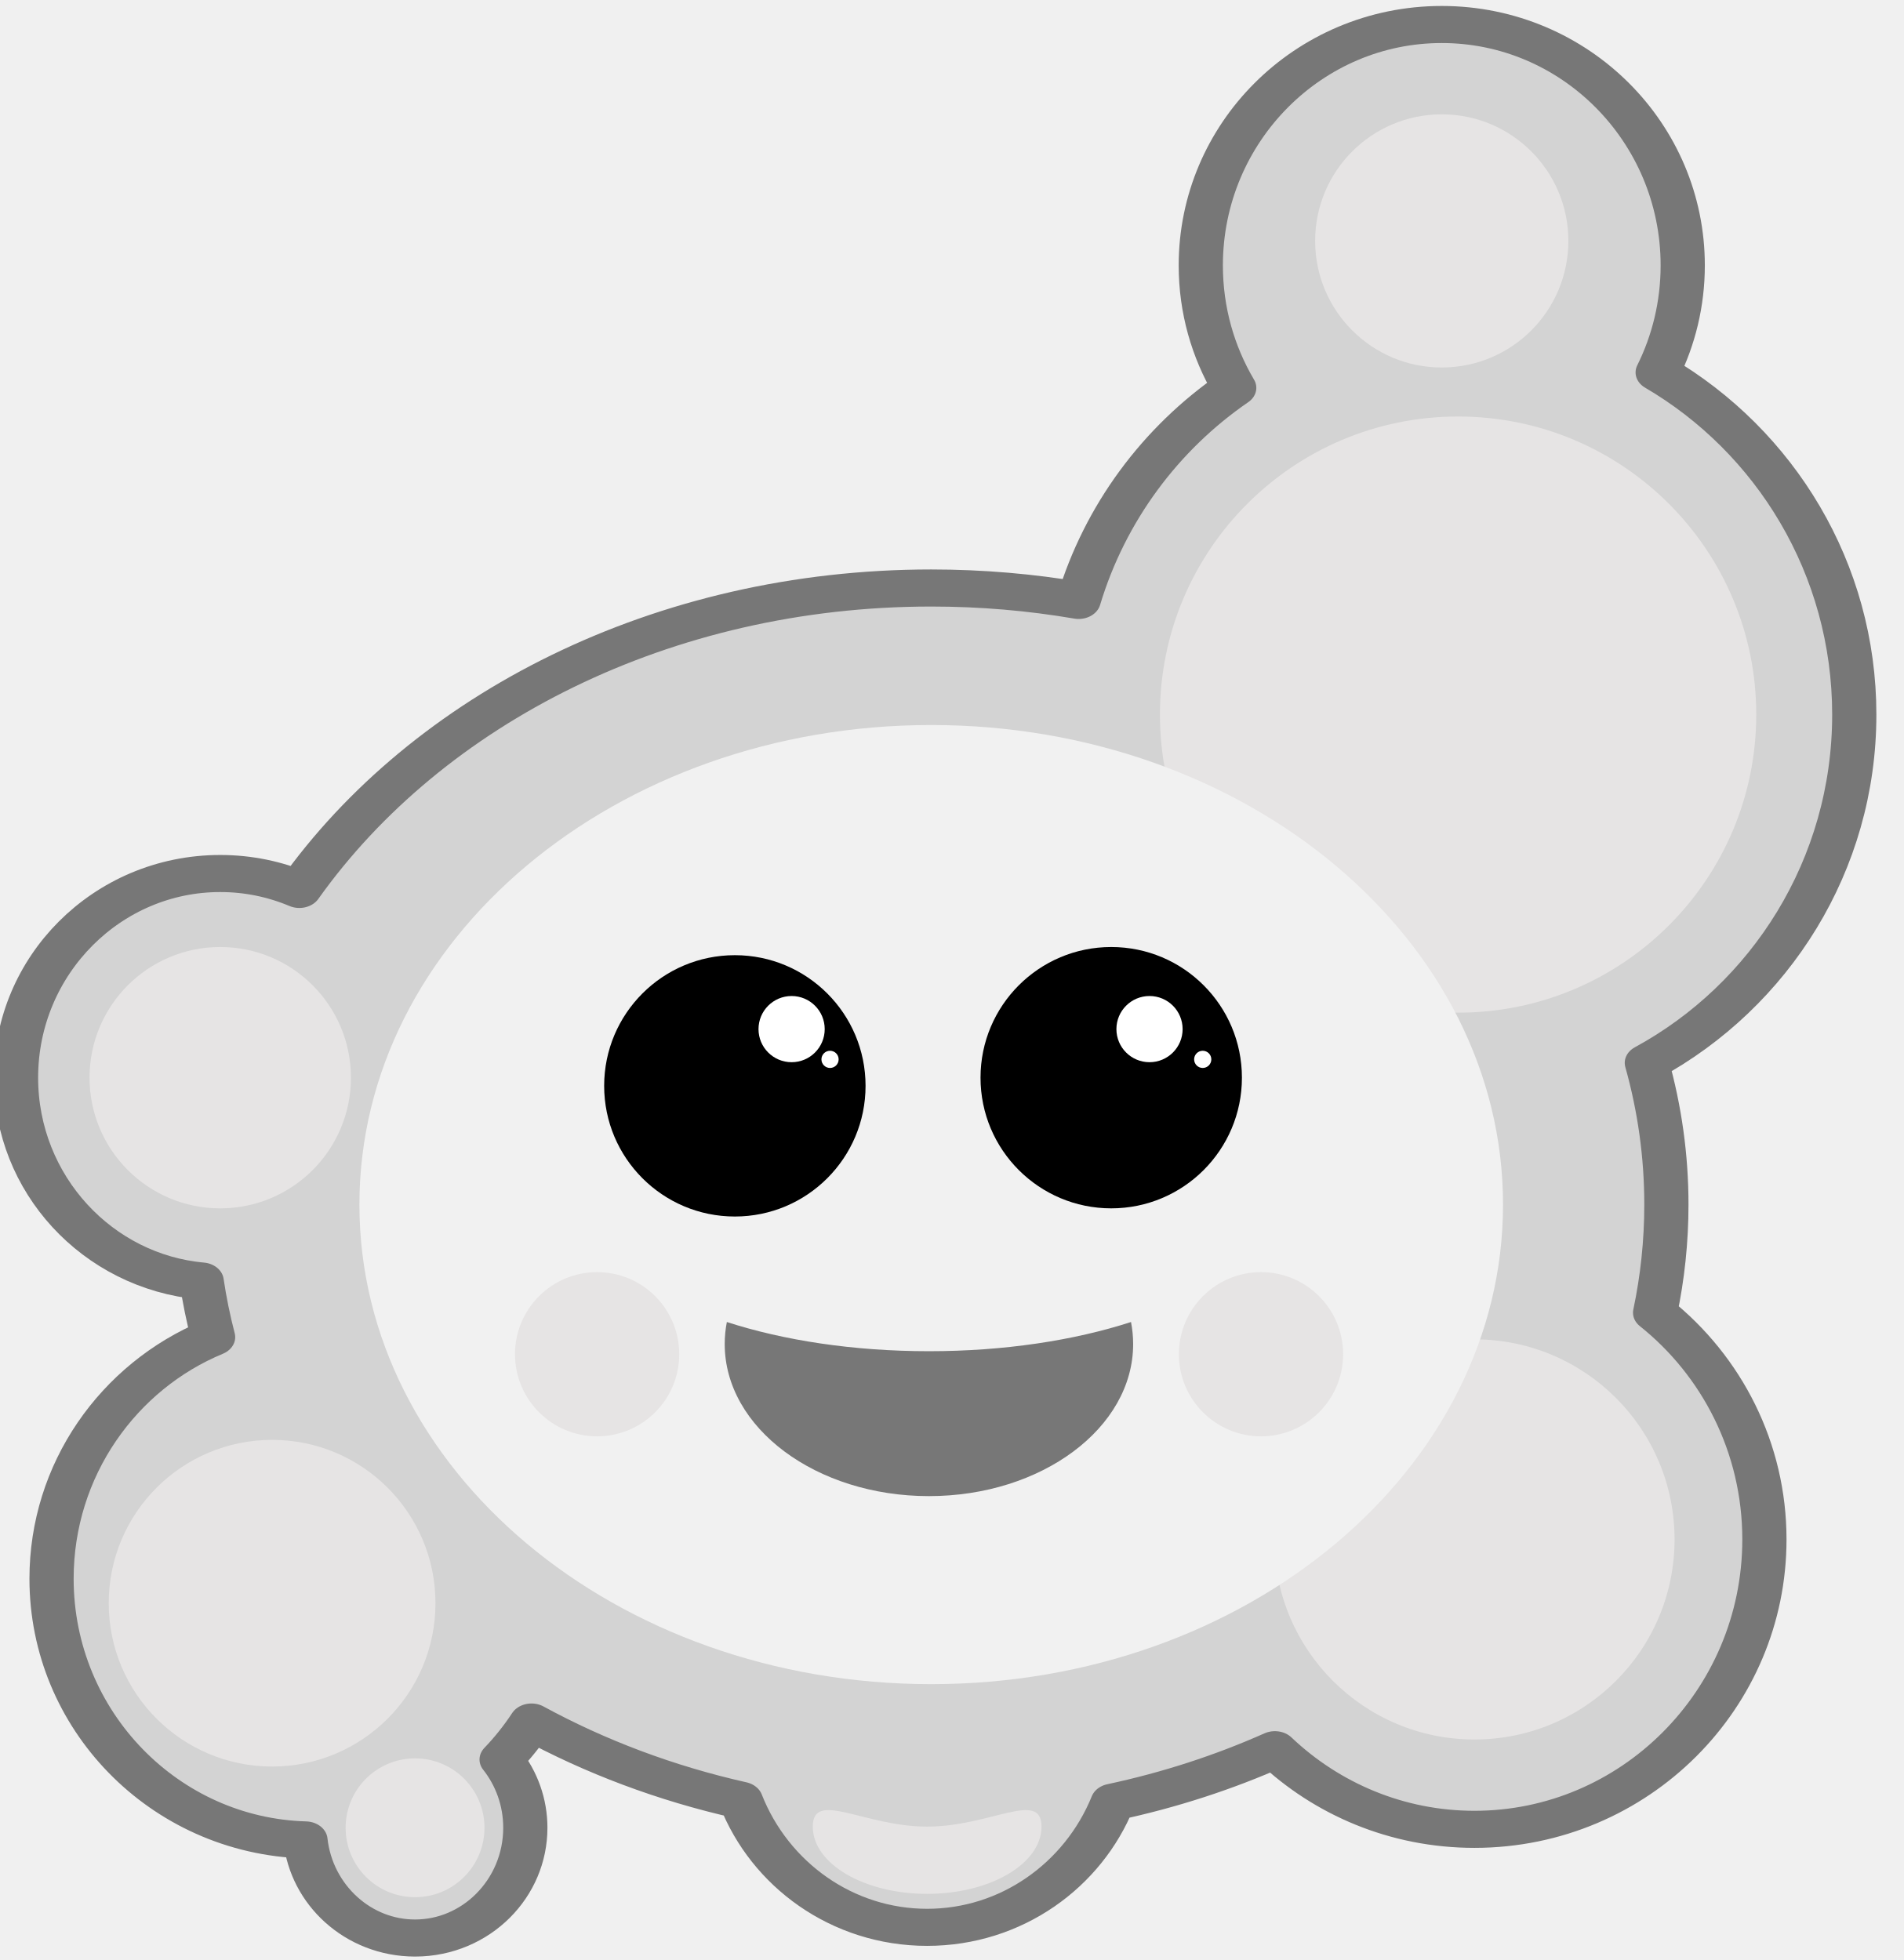
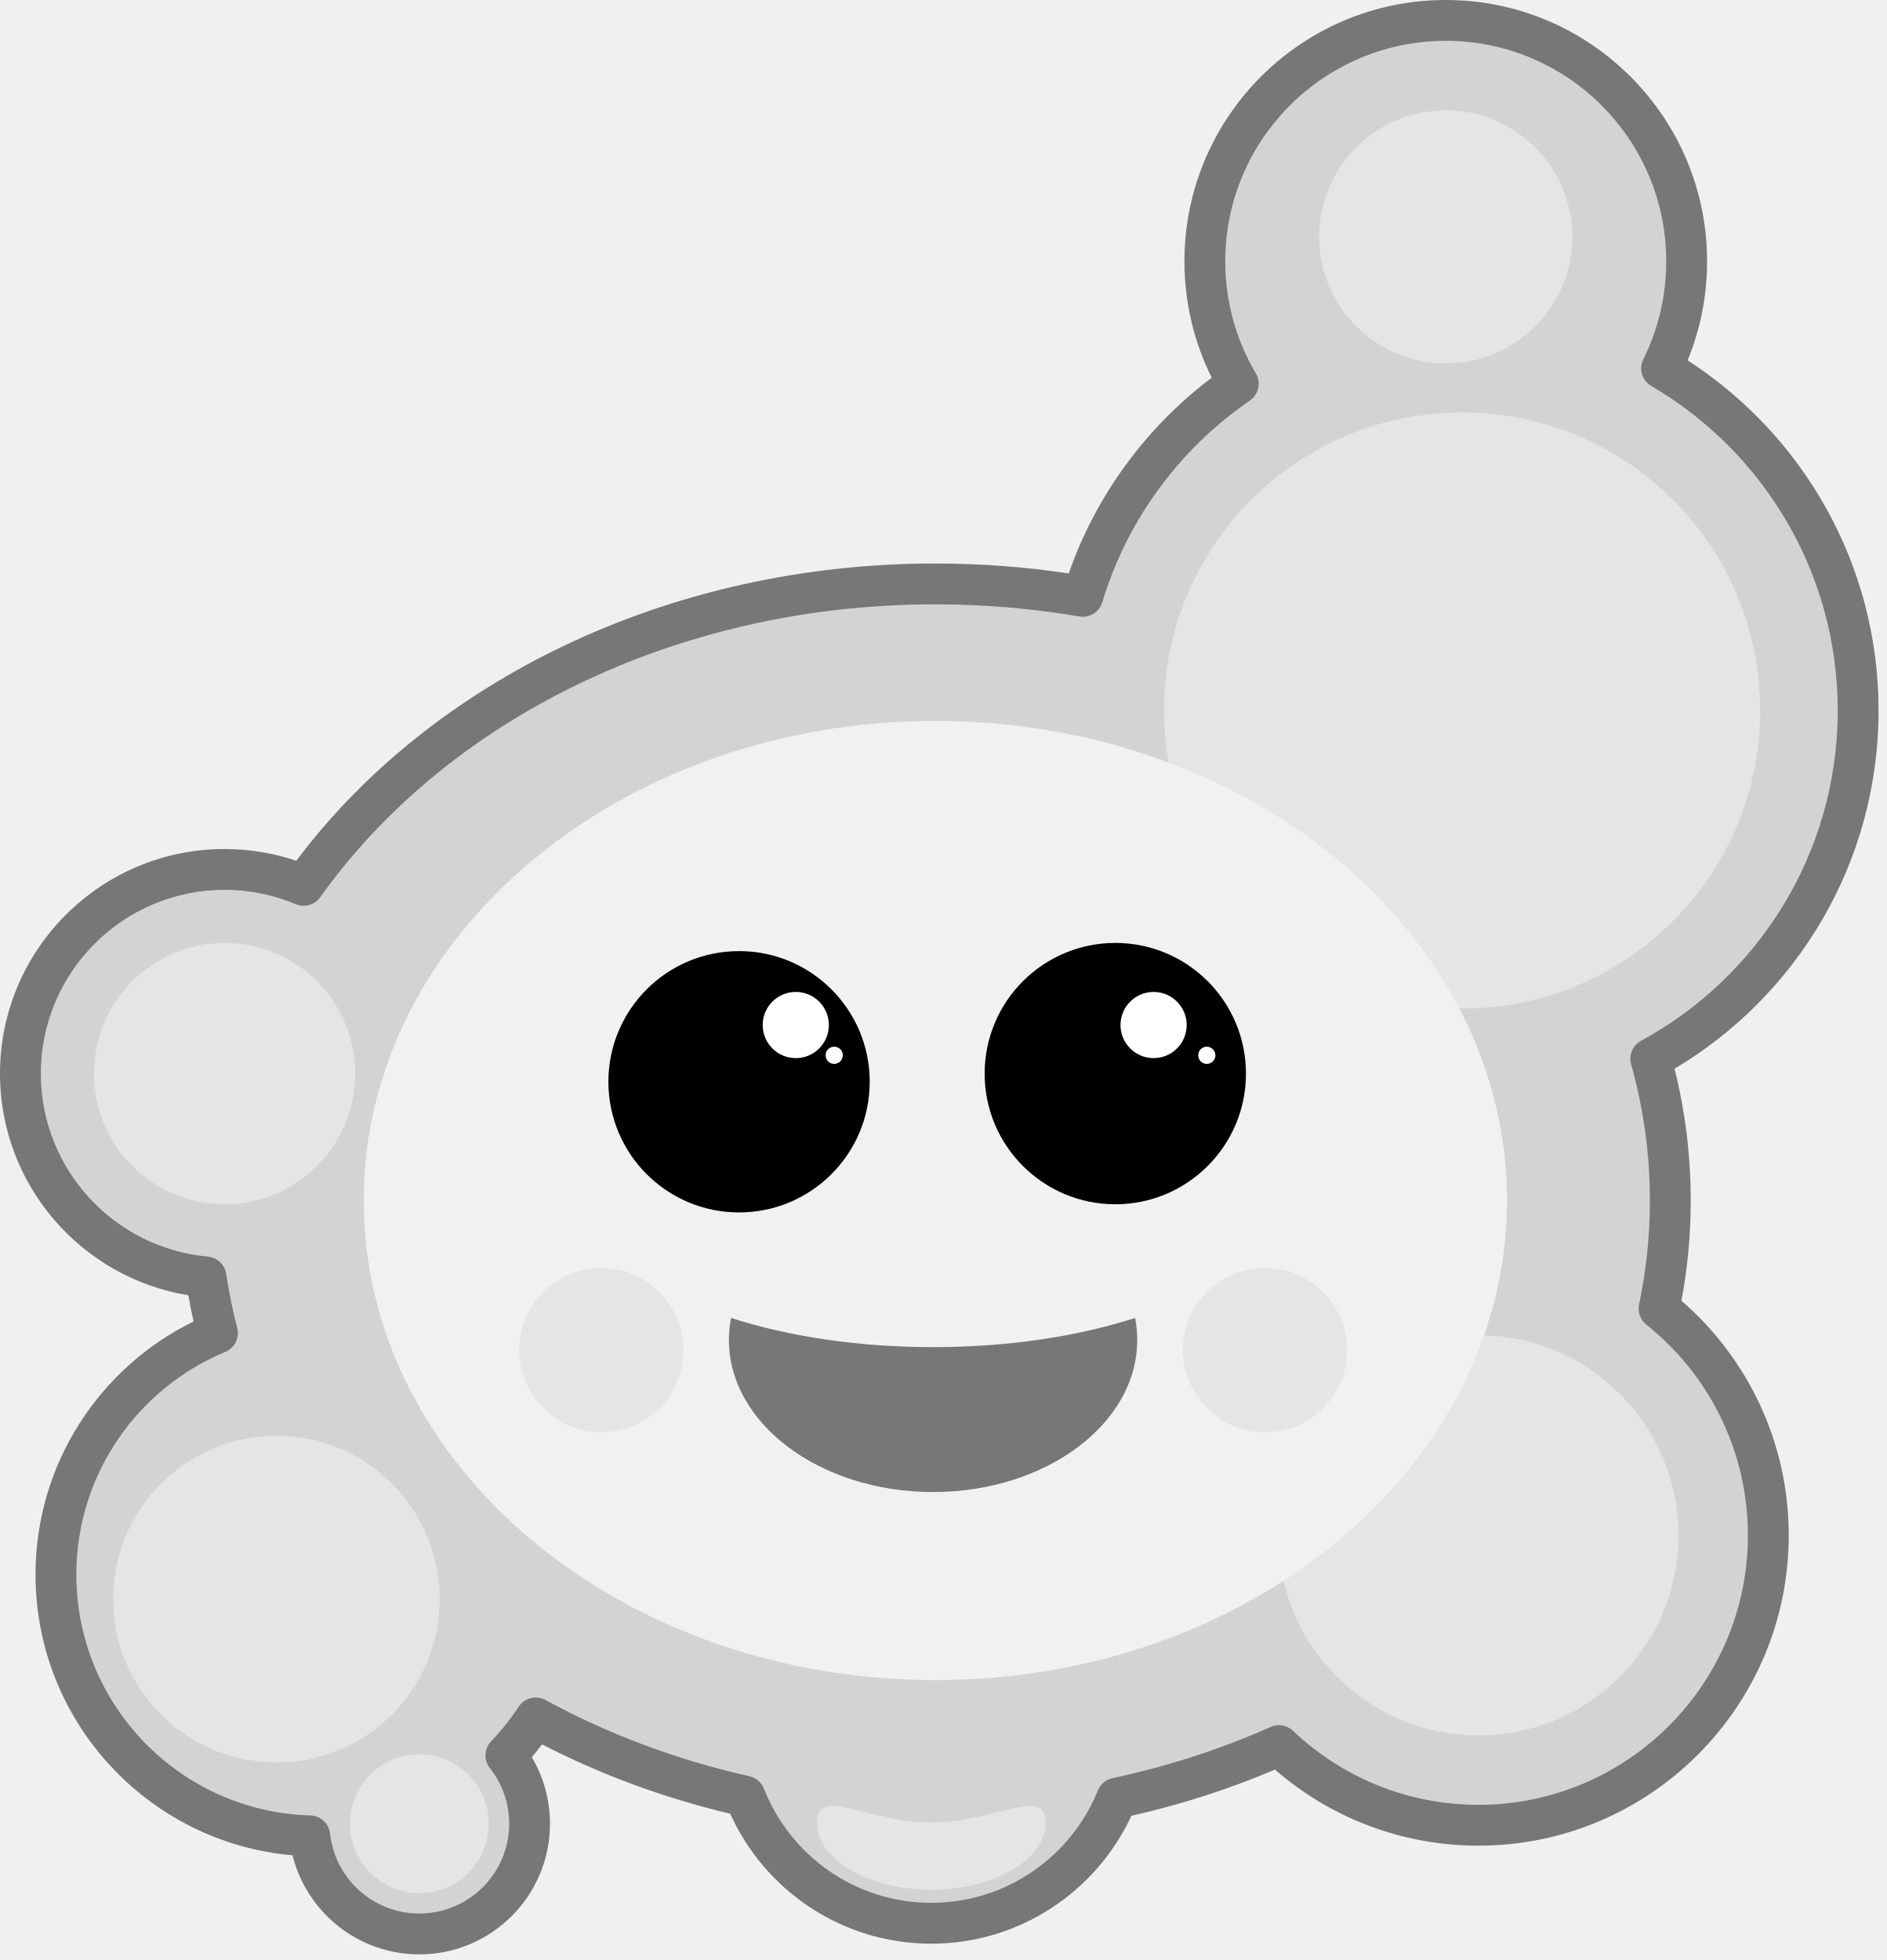
- <svg xmlns="http://www.w3.org/2000/svg" width="100%" height="100%" viewBox="0 0 233 240" version="1.1" xml:space="preserve" style="fill-rule:evenodd;clip-rule:evenodd;stroke-linecap:round;stroke-linejoin:round;stroke-miterlimit:1.5;">
-   <g transform="matrix(1,0,0,1,-537.3932,-22)">
-     <g id="Expanded" transform="matrix(0.595908,0,0,0.691643,10.01464,-49.93084)">
-       <rect x="885" y="104" width="391" height="347" style="fill:none;" />
-       <clipPath id="_clip1">
-         <rect x="885" y="104" width="391" height="347" />
-       </clipPath>
-       <g clip-path="url(#_clip1)">
-         <g transform="matrix(1.678112,0,0,1.445833,-732.6996,-78.175)">
-           <g transform="matrix(1.16129,0,0,0.974194,766.1935,76.22581)">
-             <path d="M191.591,212.107C180.626,210.925 172.022,199.926 172.022,186.549C172.022,172.386 181.668,160.887 193.55,160.887C196.506,160.887 199.324,161.599 201.889,162.887C215.416,140.206 240.196,125 268.5,125C273.822,125 279.02,125.538 284.042,126.562C286.814,115.579 292.685,106.191 300.441,99.842C298.202,95.331 296.917,90.07 296.917,84.454C296.917,67.741 308.299,54.172 322.319,54.172C336.34,54.172 347.722,67.741 347.722,84.454C347.722,89.284 346.772,93.851 345.081,97.904C357.474,106.544 365.806,122.577 365.806,140.911C365.806,159.802 356.959,176.251 343.939,184.685C345.287,190.406 346,196.37 346,202.5C346,207.136 345.592,211.677 344.81,216.09C351.831,222.769 356.333,233.056 356.333,244.586C356.333,264.698 342.636,281.026 325.764,281.026C317.617,281.026 310.21,277.219 304.728,271.017C299.371,273.857 293.642,276.088 287.634,277.616C284.504,286.834 276.92,293.344 268.069,293.344C259.141,293.344 251.5,286.718 248.422,277.369C240.498,275.247 233.072,271.898 226.362,267.539C225.433,269.223 224.378,270.8 223.212,272.249C224.777,274.61 225.712,277.592 225.712,280.832C225.712,288.48 220.503,294.689 214.087,294.689C208.103,294.689 203.17,289.289 202.532,282.358C187.689,281.858 175.767,267.338 175.767,249.524C175.767,235.837 182.805,224.094 192.798,219.161C192.291,216.846 191.886,214.493 191.591,212.107Z" style="fill:rgb(211,211,211);stroke:rgb(119,119,119);stroke-width:4.66px;" />
-           </g>
-           <g>
-             <g transform="matrix(0.258065,0,0,0.258065,928.02,270.0523)">
-               <circle cx="268.5" cy="202.5" r="77.5" style="fill:rgb(230,228,228);" />
-             </g>
-             <g transform="matrix(0.109677,0,0,0.109677,985.362,327.6007)">
-               <circle cx="268.5" cy="202.5" r="77.5" style="fill:rgb(230,228,228);" />
-             </g>
-             <g transform="matrix(0.180645,0,0,0.106262,1028.997,328.1479)">
-               <path d="M268.5,202.5C311.273,202.5 346,159.727 346,202.5C346,245.273 311.273,280 268.5,280C225.727,280 191,245.273 191,202.5C191,159.727 225.727,202.5 268.5,202.5Z" style="fill:rgb(230,228,228);" />
-             </g>
-             <g transform="matrix(0.316129,0,0,0.316129,1059.619,250.4839)">
-               <circle cx="268.5" cy="202.5" r="77.5" style="fill:rgb(230,228,228);" />
-             </g>
-             <g transform="matrix(0.470968,0,0,0.470968,1016.045,118.129)">
-               <circle cx="268.5" cy="202.5" r="77.5" style="fill:rgb(230,228,228);" />
-             </g>
-             <g transform="matrix(0.2,0,0,0.2,1086.8,115)">
-               <circle cx="268.5" cy="202.5" r="77.5" style="fill:rgb(230,228,228);" />
-             </g>
-             <g transform="matrix(0.206452,0,0,0.206452,935.5288,216.1546)">
-               <circle cx="268.5" cy="202.5" r="77.5" style="fill:rgb(230,228,228);" />
-             </g>
-           </g>
-           <g transform="matrix(0.903226,0,0,0.757706,835.4839,120.0645)">
-             <circle cx="268.5" cy="202.5" r="77.5" style="fill:rgb(241,241,241);" />
-           </g>
-           <g transform="matrix(0.206452,0,0,0.206452,998.5288,217.1546)">
-             <circle cx="268.5" cy="202.5" r="77.5" />
-           </g>
-           <g transform="matrix(0.206452,0,0,0.206452,1044.603,216.1546)">
-             <circle cx="268.5" cy="202.5" r="77.5" />
-           </g>
-           <g transform="matrix(0.052289,0,0,0.052289,1046.869,241.4249)">
-             <circle cx="268.5" cy="202.5" r="77.5" style="fill:white;" />
-           </g>
-           <g transform="matrix(0.129708,0,0,0.129708,1002.272,265.5574)">
+ <svg xmlns="http://www.w3.org/2000/svg" width="100%" height="100%" viewBox="0 0 231 240" version="1.1" xml:space="preserve" style="fill-rule:evenodd;clip-rule:evenodd;stroke-linejoin:round;stroke-miterlimit:2;">
+   <g transform="matrix(1,0,0,1,-522.6919,-303.0277)">
+     <g transform="matrix(0.613811,0,0,0.691643,-23.99167,230.5968)">
+       <g transform="matrix(1.629167,0,0,1.445833,-679,-78.175)">
+         <g transform="matrix(1.16129,0,0,0.974194,766.1935,76.22581)">
+           <path d="M191.591,212.107C180.626,210.925 172.022,199.926 172.022,186.549C172.022,172.386 181.668,160.887 193.55,160.887C196.506,160.887 199.324,161.599 201.889,162.887C215.416,140.206 240.196,125 268.5,125C273.822,125 279.02,125.538 284.042,126.562C286.814,115.579 292.685,106.191 300.441,99.842C298.202,95.331 296.917,90.07 296.917,84.454C296.917,67.741 308.299,54.172 322.319,54.172C336.34,54.172 347.722,67.741 347.722,84.454C347.722,89.284 346.772,93.851 345.081,97.904C357.474,106.544 365.806,122.577 365.806,140.911C365.806,159.802 356.959,176.251 343.939,184.685C345.287,190.406 346,196.37 346,202.5C346,207.136 345.592,211.677 344.81,216.09C351.831,222.769 356.333,233.056 356.333,244.586C356.333,264.698 342.636,281.026 325.764,281.026C317.617,281.026 310.21,277.219 304.728,271.017C299.371,273.857 293.642,276.088 287.634,277.616C284.504,286.834 276.92,293.344 268.069,293.344C259.141,293.344 251.5,286.718 248.422,277.369C240.498,275.247 233.072,271.898 226.362,267.539C225.433,269.223 224.378,270.8 223.212,272.249C224.777,274.61 225.712,277.592 225.712,280.832C225.712,288.48 220.503,294.689 214.087,294.689C208.103,294.689 203.17,289.289 202.532,282.358C187.689,281.858 175.767,267.338 175.767,249.524C175.767,235.837 182.805,224.094 192.798,219.161C192.291,216.846 191.886,214.493 191.591,212.107Z" style="fill:rgb(211,211,211);" />
+         </g>
+         <g transform="matrix(1.16129,0,0,0.974194,766.1935,76.22581)">
+           <path d="M189.724,214.41C178.471,212.226 169.869,200.576 169.869,186.549C169.869,170.97 180.48,158.321 193.55,158.321C196.196,158.321 198.74,158.84 201.117,159.796C215.201,137.395 240.112,122.434 268.5,122.434C273.299,122.434 277.999,122.861 282.564,123.68C285.456,113.798 290.764,105.261 297.644,99.08C295.801,94.675 294.764,89.707 294.764,84.454C294.764,66.325 307.111,51.606 322.319,51.606C337.528,51.606 349.875,66.325 349.875,84.454C349.875,88.859 349.146,93.063 347.824,96.903C359.935,106.227 367.958,122.461 367.958,140.911C367.958,160.052 359.322,176.808 346.445,185.938C347.564,191.283 348.153,196.824 348.153,202.5C348.153,206.784 347.817,210.99 347.172,215.094C354.101,222.248 358.486,232.812 358.486,244.586C358.486,266.114 343.824,283.593 325.764,283.593C317.56,283.593 310.057,279.986 304.311,274.031C299.522,276.459 294.455,278.416 289.17,279.84C285.477,289.326 277.413,295.911 268.069,295.911C258.639,295.911 250.512,289.203 246.867,279.575C239.806,277.575 233.143,274.621 227.028,270.863C226.68,271.412 226.319,271.947 225.945,272.47C227.164,274.92 227.864,277.779 227.864,280.832C227.864,289.896 221.691,297.256 214.087,297.256C207.631,297.256 202.207,291.951 200.716,284.803C185.538,283.226 173.614,268.022 173.614,249.524C173.614,235.553 180.415,223.461 190.283,217.701C190.074,216.611 189.888,215.514 189.724,214.41ZM193.72,211.732C194.004,214.025 194.393,216.287 194.881,218.511C195.153,219.752 194.616,221.041 193.622,221.532C184.409,226.08 177.92,236.905 177.92,249.524C177.92,265.946 188.909,279.332 202.592,279.793C203.667,279.829 204.554,280.805 204.671,282.078C205.191,287.725 209.212,292.123 214.087,292.123C219.315,292.123 223.559,287.064 223.559,280.832C223.559,278.193 222.798,275.764 221.523,273.841C220.856,272.835 220.914,271.398 221.658,270.473C222.733,269.136 223.707,267.682 224.564,266.129C225.179,265.014 226.409,264.647 227.393,265.286C233.933,269.534 241.17,272.797 248.894,274.866C249.591,275.052 250.165,275.639 250.426,276.432C253.19,284.827 260.051,290.778 268.069,290.778C276.017,290.778 282.828,284.931 285.639,276.653C285.907,275.863 286.486,275.284 287.185,275.106C293.043,273.616 298.63,271.442 303.853,268.672C304.648,268.25 305.578,268.441 306.21,269.155C311.305,274.921 318.191,278.46 325.764,278.46C341.447,278.46 354.181,263.282 354.181,244.586C354.181,233.867 349.994,224.305 343.467,218.096C342.831,217.491 342.536,216.509 342.704,215.56C343.455,211.319 343.847,206.955 343.847,202.5C343.847,196.609 343.162,190.877 341.866,185.379C341.595,184.226 342.028,183.002 342.911,182.43C355.261,174.43 363.653,158.83 363.653,140.911C363.653,123.521 355.749,108.314 343.994,100.119C343.017,99.438 342.649,97.971 343.154,96.762C344.7,93.053 345.569,88.873 345.569,84.454C345.569,69.157 335.151,56.738 322.319,56.738C309.487,56.738 299.069,69.157 299.069,84.454C299.069,89.593 300.245,94.407 302.294,98.535C302.871,99.697 302.593,101.193 301.66,101.957C294.303,107.979 288.733,116.884 286.103,127.301C285.79,128.542 284.75,129.309 283.679,129.091C278.774,128.091 273.698,127.566 268.5,127.566C240.953,127.566 216.809,142.299 203.644,164.374C203.059,165.353 201.983,165.718 201.054,165.252C198.745,164.093 196.21,163.453 193.55,163.453C182.856,163.453 174.175,173.802 174.175,186.549C174.175,198.587 181.917,208.488 191.784,209.551C192.775,209.657 193.575,210.559 193.72,211.732Z" style="fill:rgb(119,119,119);" />
+         </g>
+         <g>
+           <g transform="matrix(0.258065,0,0,0.258065,928.02,270.0523)">
            <circle cx="268.5" cy="202.5" r="77.5" style="fill:rgb(230,228,228);" />
          </g>
-           <g transform="matrix(0.129708,0,0,0.129708,1083.546,265.5574)">
+           <g transform="matrix(0.109677,0,0,0.109677,985.362,327.6007)">
            <circle cx="268.5" cy="202.5" r="77.5" style="fill:rgb(230,228,228);" />
          </g>
-           <g transform="matrix(0.013579,0,0,0.013579,1061.967,252.9679)">
-             <circle cx="268.5" cy="202.5" r="77.5" style="fill:white;" />
+           <g transform="matrix(0.180645,0,0,0.106262,1028.997,328.1479)">
+             <path d="M268.5,202.5C311.273,202.5 346,159.727 346,202.5C346,245.273 311.273,280 268.5,280C225.727,280 191,245.273 191,202.5C191,159.727 225.727,202.5 268.5,202.5Z" style="fill:rgb(230,228,228);" />
          </g>
-           <g transform="matrix(0.013579,0,0,0.013579,1107.592,252.9679)">
-             <circle cx="268.5" cy="202.5" r="77.5" style="fill:white;" />
+           <g transform="matrix(0.316129,0,0,0.316129,1059.619,250.4839)">
+             <circle cx="268.5" cy="202.5" r="77.5" style="fill:rgb(230,228,228);" />
          </g>
-           <g transform="matrix(0.052289,0,0,0.052289,1090.684,241.4249)">
-             <circle cx="268.5" cy="202.5" r="77.5" style="fill:white;" />
+           <g transform="matrix(0.470968,0,0,0.470968,1016.045,118.129)">
+             <circle cx="268.5" cy="202.5" r="77.5" style="fill:rgb(230,228,228);" />
          </g>
-           <g transform="matrix(0.322581,0,0,0.240261,991.1065,241.9251)">
-             <path d="M345.19,191.267C345.724,194.935 346,198.685 346,202.5C346,245.273 311.273,280 268.5,280C225.727,280 191,245.273 191,202.5C191,198.685 191.276,194.935 191.81,191.267C213.326,200.624 239.838,206.149 268.5,206.149C297.162,206.149 323.674,200.624 345.19,191.267Z" style="fill:rgb(119,119,119);" />
+           <g transform="matrix(0.2,0,0,0.2,1086.8,115)">
+             <circle cx="268.5" cy="202.5" r="77.5" style="fill:rgb(230,228,228);" />
          </g>
+           <g transform="matrix(0.206452,0,0,0.206452,935.5288,216.1546)">
+             <circle cx="268.5" cy="202.5" r="77.5" style="fill:rgb(230,228,228);" />
+           </g>
+         </g>
+         <g transform="matrix(0.903226,0,0,0.757706,835.4839,120.0645)">
+           <circle cx="268.5" cy="202.5" r="77.5" style="fill:rgb(241,241,241);" />
+         </g>
+         <g transform="matrix(0.206452,0,0,0.206452,998.5288,217.1546)">
+           <circle cx="268.5" cy="202.5" r="77.5" />
+         </g>
+         <g transform="matrix(0.206452,0,0,0.206452,1044.603,216.1546)">
+           <circle cx="268.5" cy="202.5" r="77.5" />
+         </g>
+         <g transform="matrix(0.052289,0,0,0.052289,1046.869,241.4249)">
+           <circle cx="268.5" cy="202.5" r="77.5" style="fill:white;" />
+         </g>
+         <g transform="matrix(0.129708,0,0,0.129708,1002.272,265.5574)">
+           <circle cx="268.5" cy="202.5" r="77.5" style="fill:rgb(230,228,228);" />
+         </g>
+         <g transform="matrix(0.129708,0,0,0.129708,1083.546,265.5574)">
+           <circle cx="268.5" cy="202.5" r="77.5" style="fill:rgb(230,228,228);" />
+         </g>
+         <g transform="matrix(0.013579,0,0,0.013579,1061.967,252.9679)">
+           <circle cx="268.5" cy="202.5" r="77.5" style="fill:white;" />
+         </g>
+         <g transform="matrix(0.013579,0,0,0.013579,1107.592,252.9679)">
+           <circle cx="268.5" cy="202.5" r="77.5" style="fill:white;" />
+         </g>
+         <g transform="matrix(0.052289,0,0,0.052289,1090.684,241.4249)">
+           <circle cx="268.5" cy="202.5" r="77.5" style="fill:white;" />
+         </g>
+         <g transform="matrix(0.322581,0,0,0.240261,991.1065,241.9251)">
+           <path d="M345.19,191.267C345.724,194.935 346,198.685 346,202.5C346,245.273 311.273,280 268.5,280C225.727,280 191,245.273 191,202.5C191,198.685 191.276,194.935 191.81,191.267C213.326,200.624 239.838,206.149 268.5,206.149C297.162,206.149 323.674,200.624 345.19,191.267Z" style="fill:rgb(119,119,119);" />
        </g>
      </g>
    </g>
  </g>
</svg>
